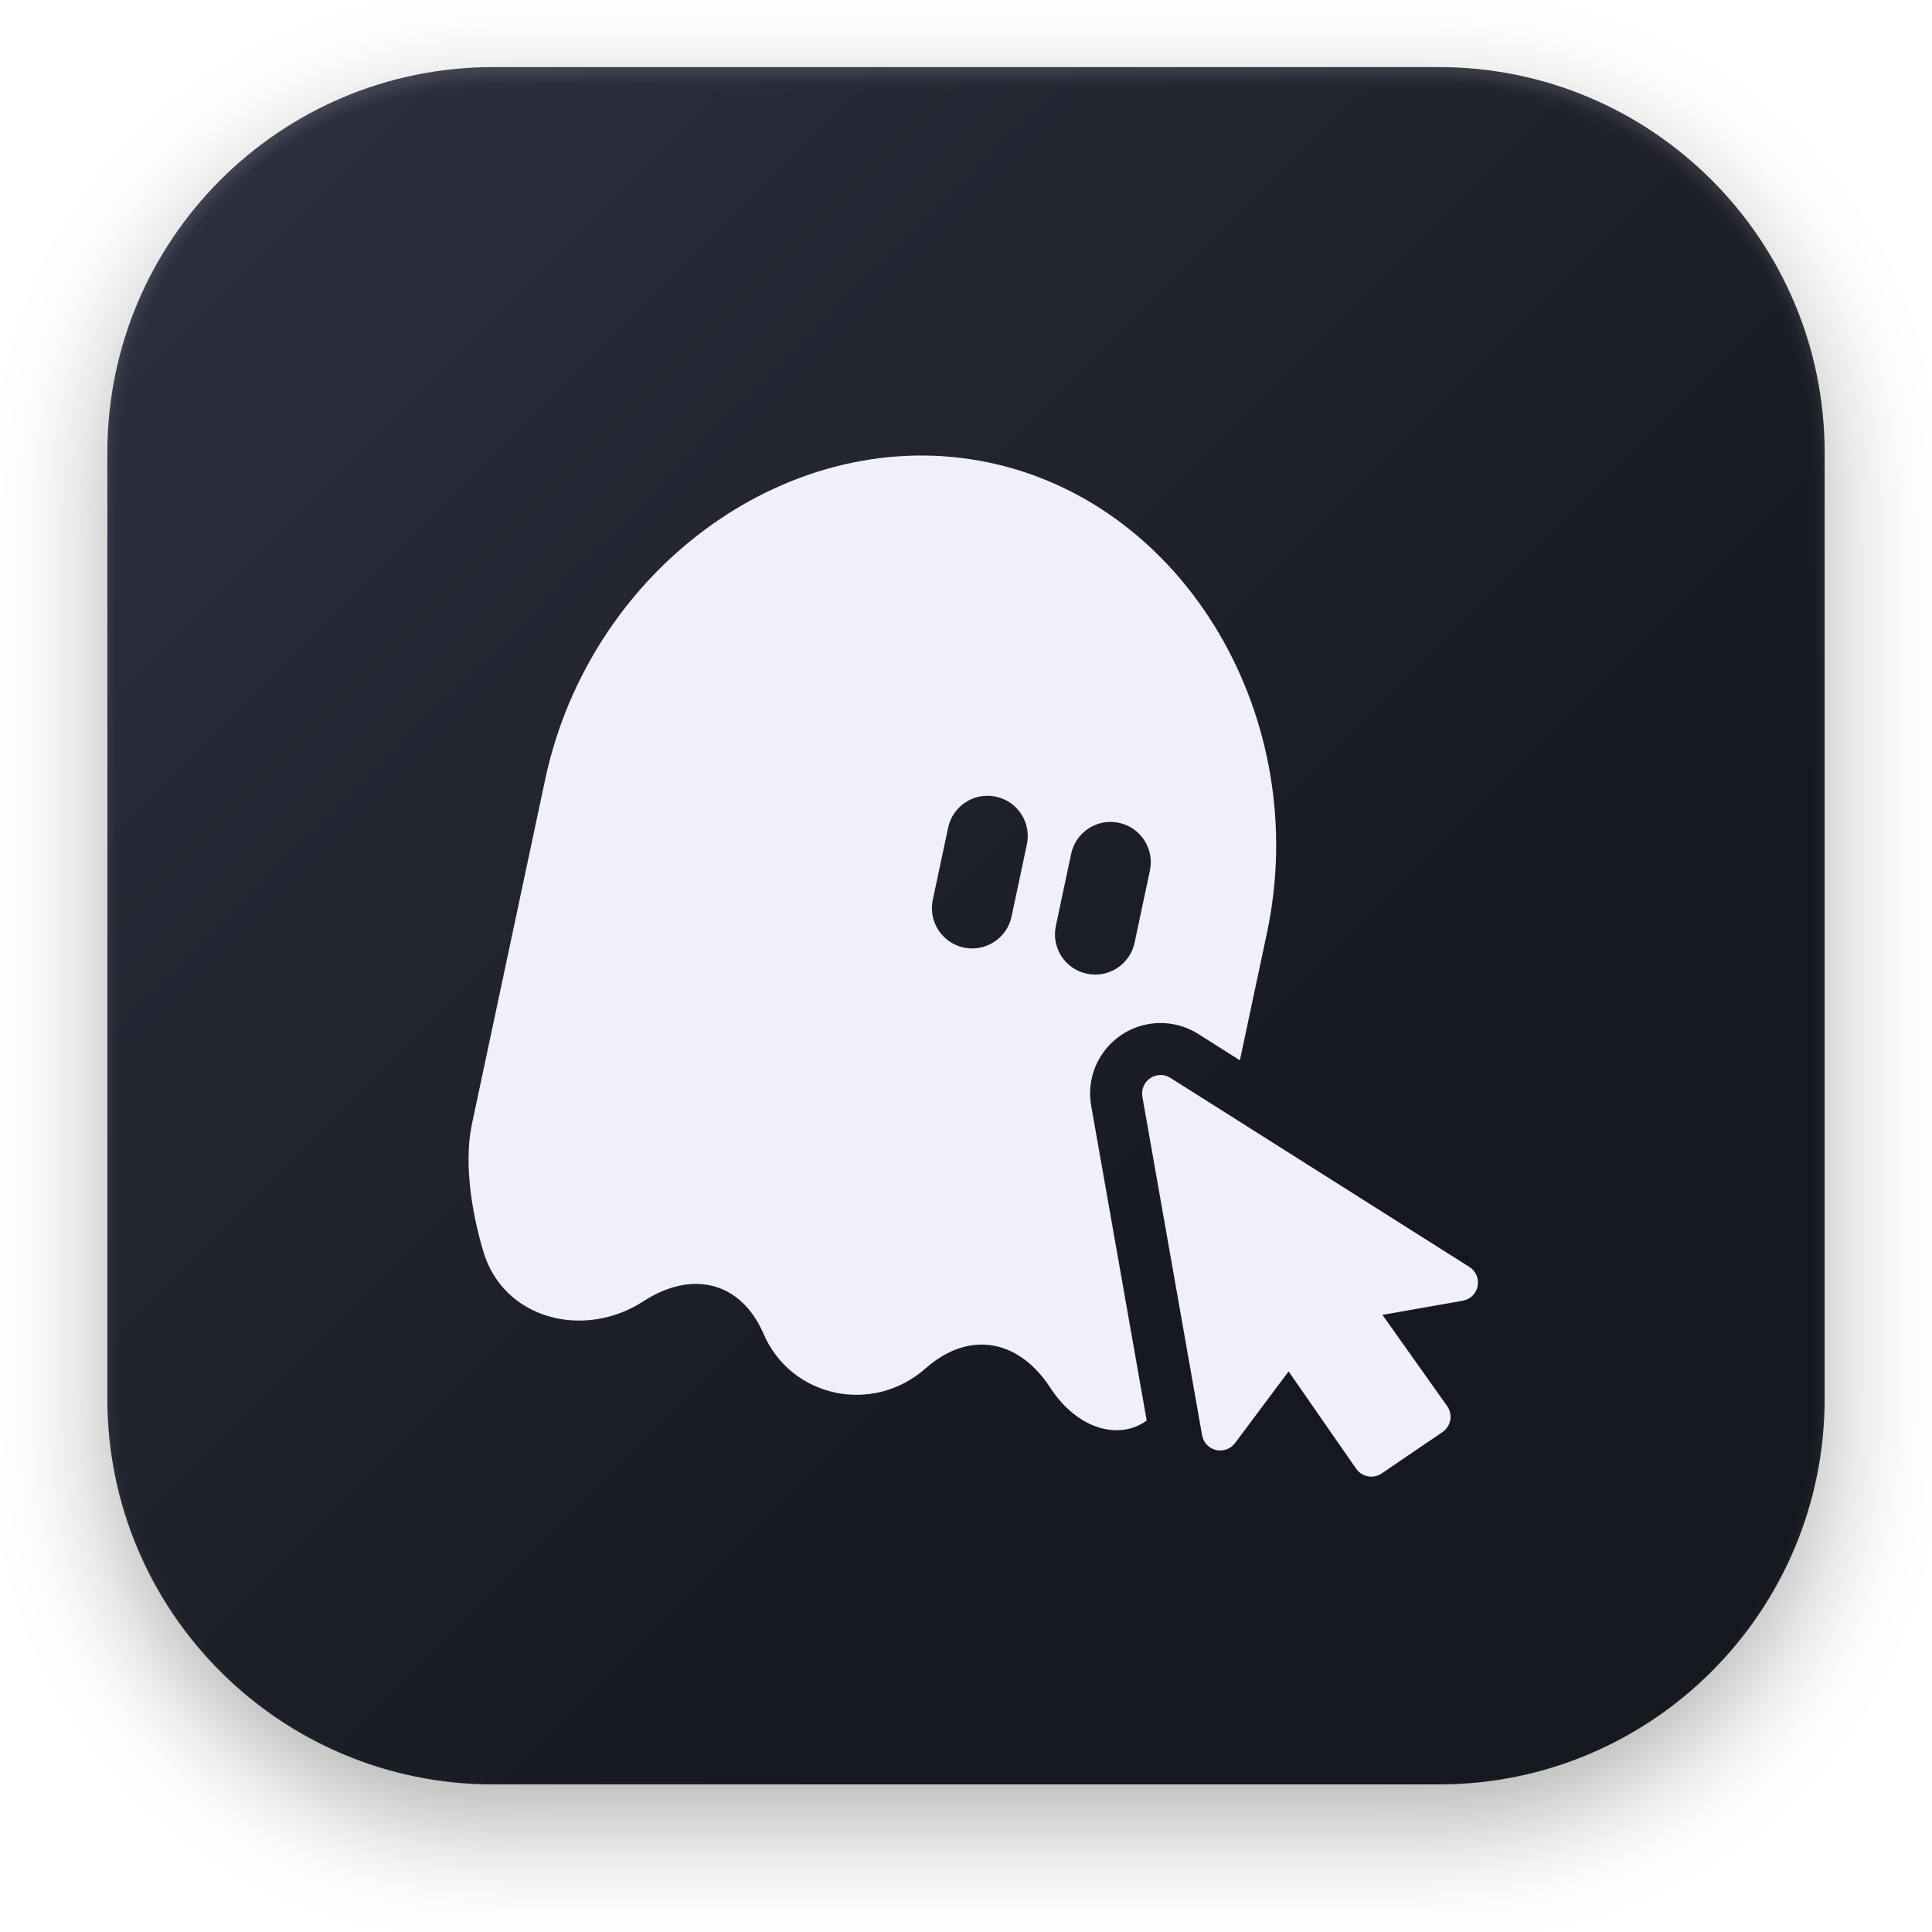
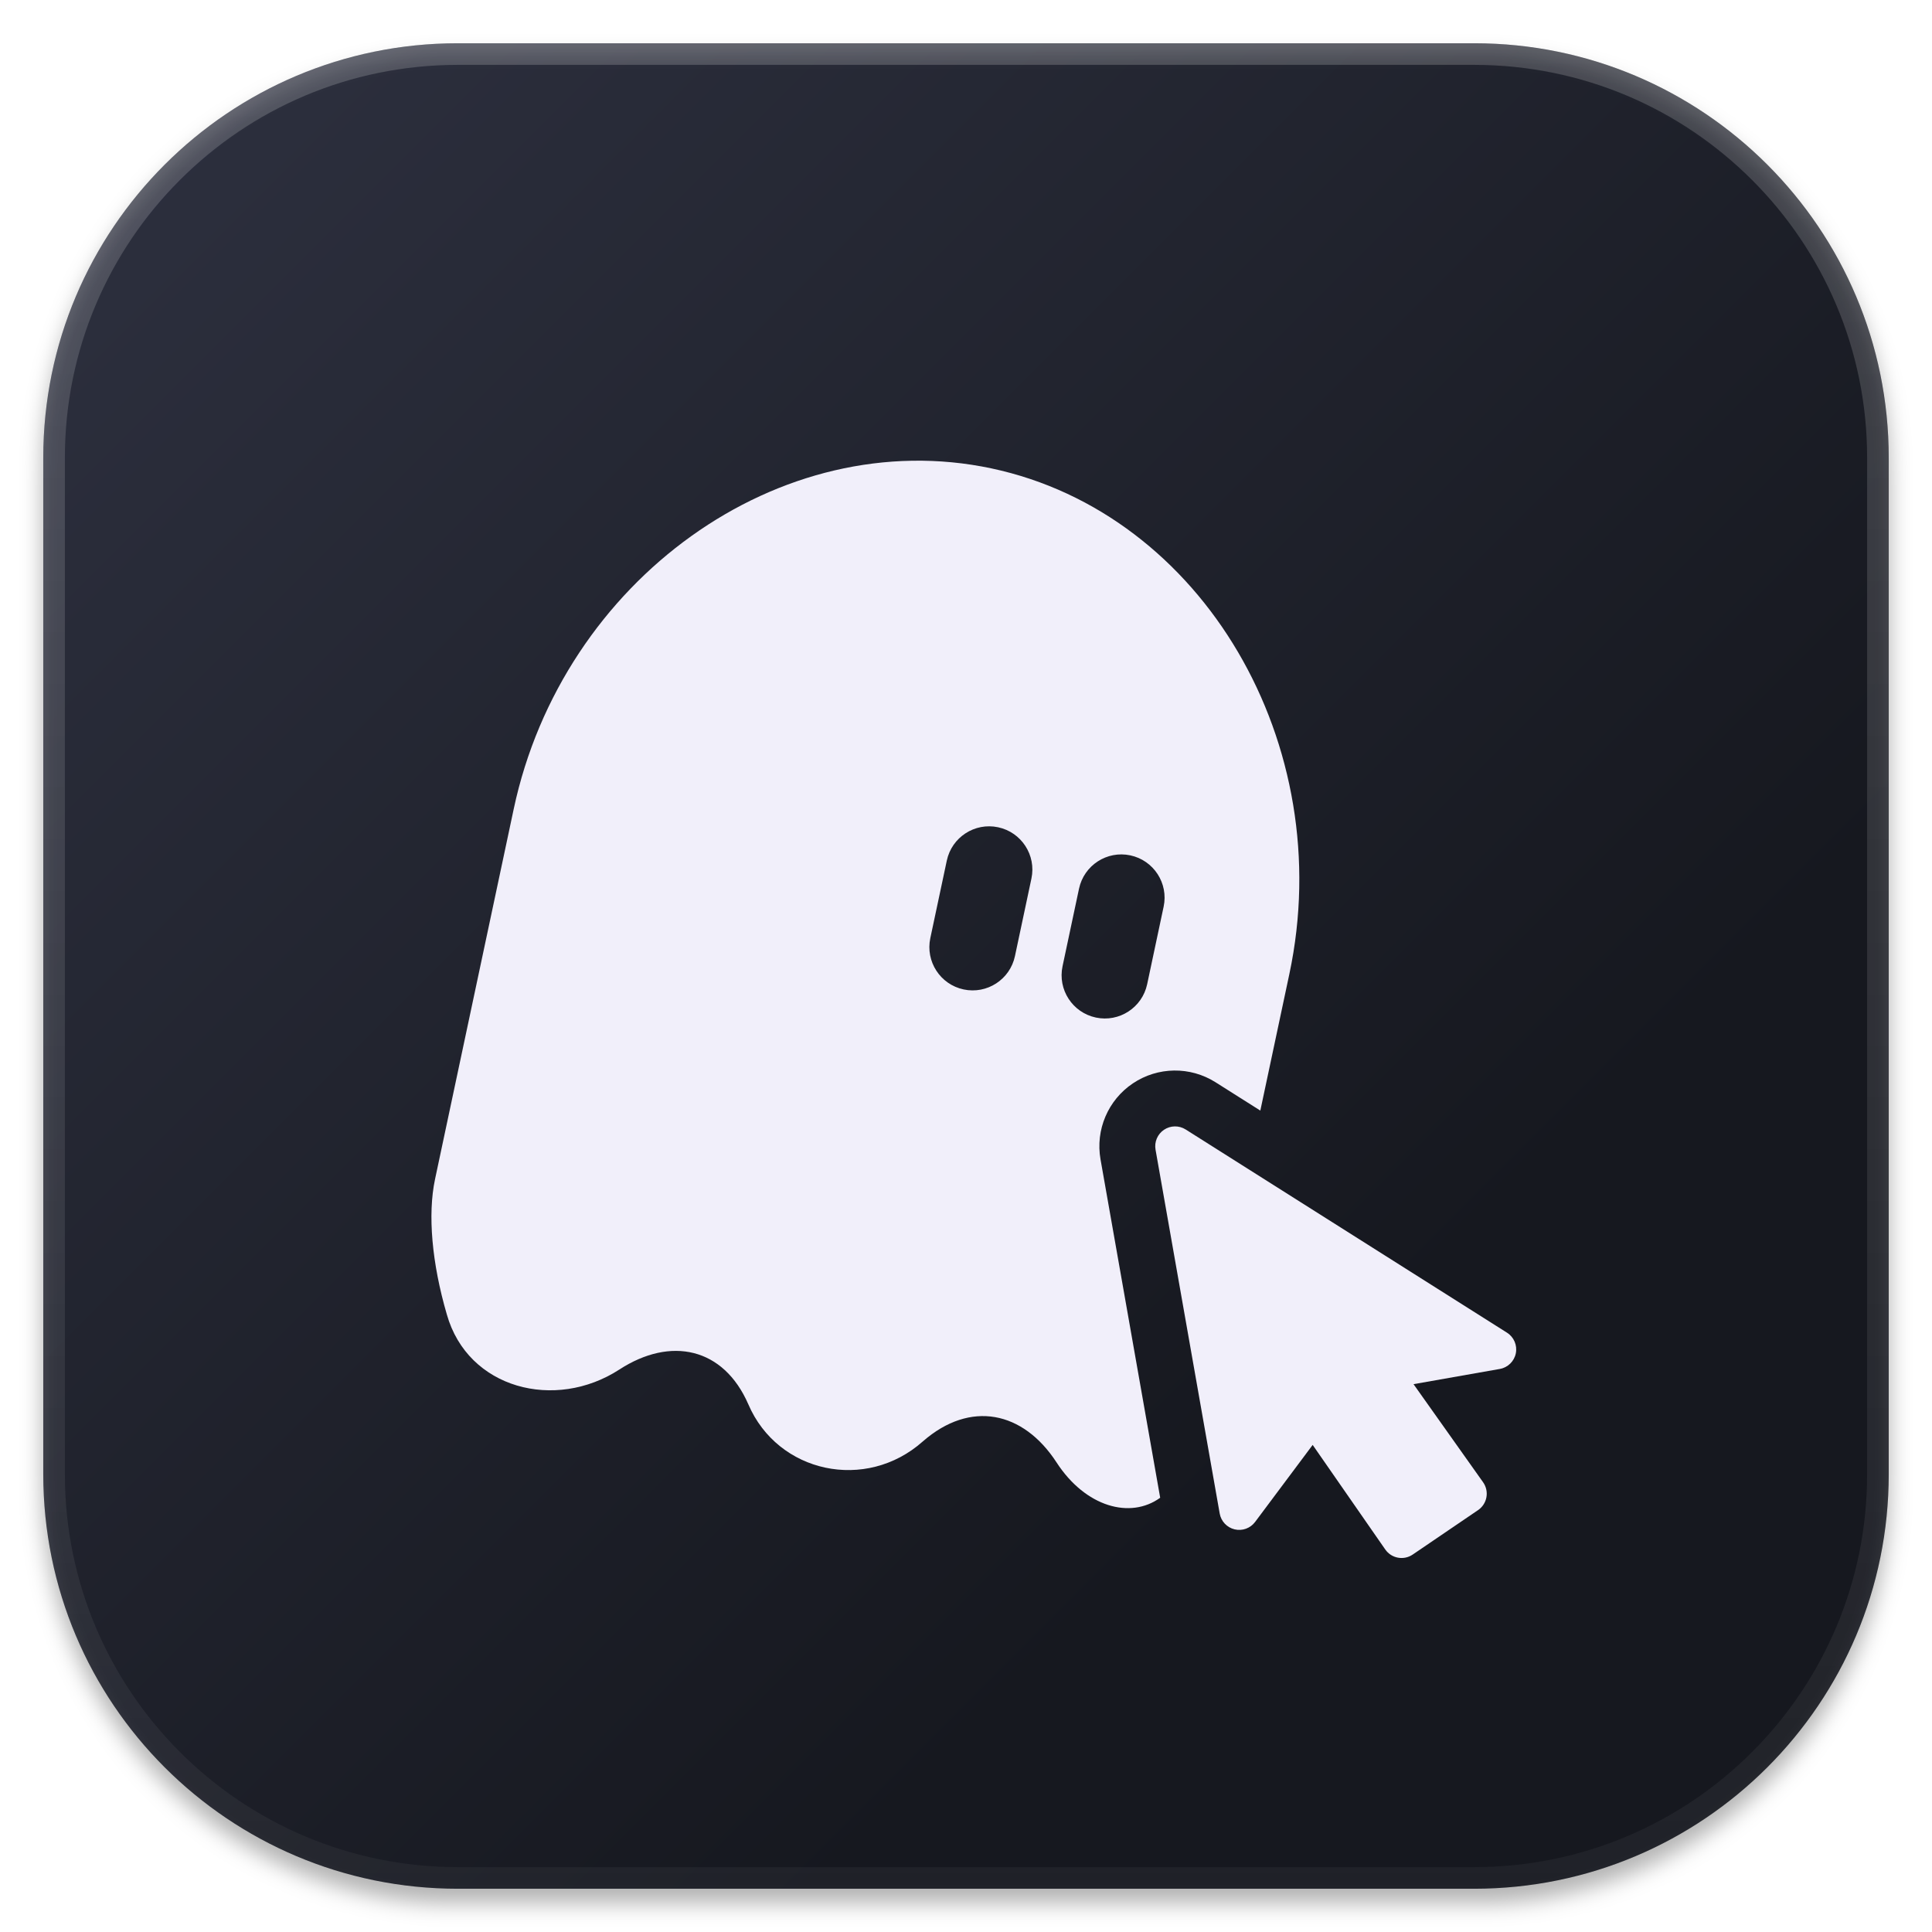
- <svg xmlns="http://www.w3.org/2000/svg" width="1152" height="1152" viewBox="0 0 1152 1152" fill="none">
+ <svg xmlns="http://www.w3.org/2000/svg" width="1072" height="1072" viewBox="40 16 1072 1072" fill="none">
  <g filter="url(#filter0_di_5_13)">
    <rect x="64" y="40" width="1024" height="1024" rx="230" fill="url(#paint0_linear_5_13)" />
  </g>
+   <rect x="70" y="46" width="1012" height="1012" rx="224" stroke="url(#paint1_linear_rim)" stroke-width="12" />
  <path d="M325.04 464.91C352.071 337.76 472.76 250.95 590.14 275.9C707.51 300.85 782.46 429.24 755.43 556.4L739.312 632.224L714.451 616.503C700.396 607.615 682.421 607.855 668.61 617.117C654.799 626.379 647.752 642.917 650.64 659.294L683.748 847.05C667.184 859.045 642.336 852.225 626.25 827.46C607.76 799 578.42 792.76 552.06 815.78C520.53 843.84 471.63 833.44 455.22 795.2C441.48 763.65 412.13 757.41 383.67 775.9C348.09 799.01 299.6 786.65 287.93 745.33C279.64 716.98 277.23 689.89 281.38 670.33L325.04 464.91ZM667.18 490.61C654.21 487.85 641.47 496.13 638.71 509.1L629.57 552.13C626.81 565.1 635.09 577.84 648.05 580.6C661.02 583.36 673.76 575.08 676.52 562.11L685.66 519.08C688.419 506.11 680.14 493.37 667.18 490.61ZM593.82 475.02C580.85 472.26 568.11 480.54 565.35 493.5L556.2 536.54C553.45 549.51 561.72 562.25 574.69 565.01C587.66 567.76 600.4 559.49 603.16 546.52L612.3 503.48C615.06 490.52 606.78 477.77 593.82 475.02Z" fill="#F1EFFA" />
  <path d="M685.874 642.864C689.491 640.439 694.199 640.375 697.88 642.703L876.17 755.453C880.01 757.881 881.962 762.42 881.083 766.878C880.204 771.335 876.675 774.794 872.201 775.583L824.318 784.024L862.914 838.446C864.623 840.856 865.291 843.853 864.767 846.76C864.243 849.668 862.571 852.243 860.128 853.905L823.857 878.575C818.868 881.968 812.077 880.71 808.636 875.754L768.353 817.734L736.412 860.474C733.786 863.989 729.323 865.606 725.055 864.591C720.787 863.575 717.53 860.12 716.769 855.8L681.168 653.91C680.412 649.621 682.257 645.29 685.874 642.864Z" fill="#F1EFFA" />
  <defs>
    <filter id="filter0_di_5_13" x="0" y="0" width="1152" height="1152" filterUnits="userSpaceOnUse" color-interpolation-filters="sRGB">
      <feFlood flood-opacity="0" result="BackgroundImageFix" />
      <feColorMatrix in="SourceAlpha" type="matrix" values="0 0 0 0 0 0 0 0 0 0 0 0 0 0 0 0 0 0 127 0" result="hardAlpha" />
-       <feOffset dy="24" />
-       <feGaussianBlur stdDeviation="32" />
+       <feOffset dy="8" />
+       <feGaussianBlur stdDeviation="6" />
      <feColorMatrix type="matrix" values="0 0 0 0 0 0 0 0 0 0 0 0 0 0 0 0 0 0 0.3 0" />
      <feBlend mode="normal" in2="BackgroundImageFix" result="effect1_dropShadow_5_13" />
      <feBlend mode="normal" in="SourceGraphic" in2="effect1_dropShadow_5_13" result="shape" />
      <feColorMatrix in="SourceAlpha" type="matrix" values="0 0 0 0 0 0 0 0 0 0 0 0 0 0 0 0 0 0 127 0" result="hardAlpha" />
      <feOffset dy="6" />
      <feGaussianBlur stdDeviation="4" />
      <feComposite in2="hardAlpha" operator="arithmetic" k2="-1" k3="1" />
      <feColorMatrix type="matrix" values="0 0 0 0 1 0 0 0 0 1 0 0 0 0 1 0 0 0 0.12 0" />
      <feBlend mode="normal" in2="shape" result="effect2_innerShadow_5_13" />
    </filter>
    <linearGradient id="paint0_linear_5_13" x1="64" y1="40" x2="795.429" y2="771.429" gradientUnits="userSpaceOnUse">
      <stop stop-color="#2E3140" />
      <stop offset="1" stop-color="#16181F" />
    </linearGradient>
+     <linearGradient id="paint1_linear_rim" x1="576" y1="40" x2="576" y2="1064" gradientUnits="userSpaceOnUse">
+       <stop stop-color="white" stop-opacity="0.18" />
+       <stop offset="1" stop-color="white" stop-opacity="0.04" />
+     </linearGradient>
  </defs>
</svg>
